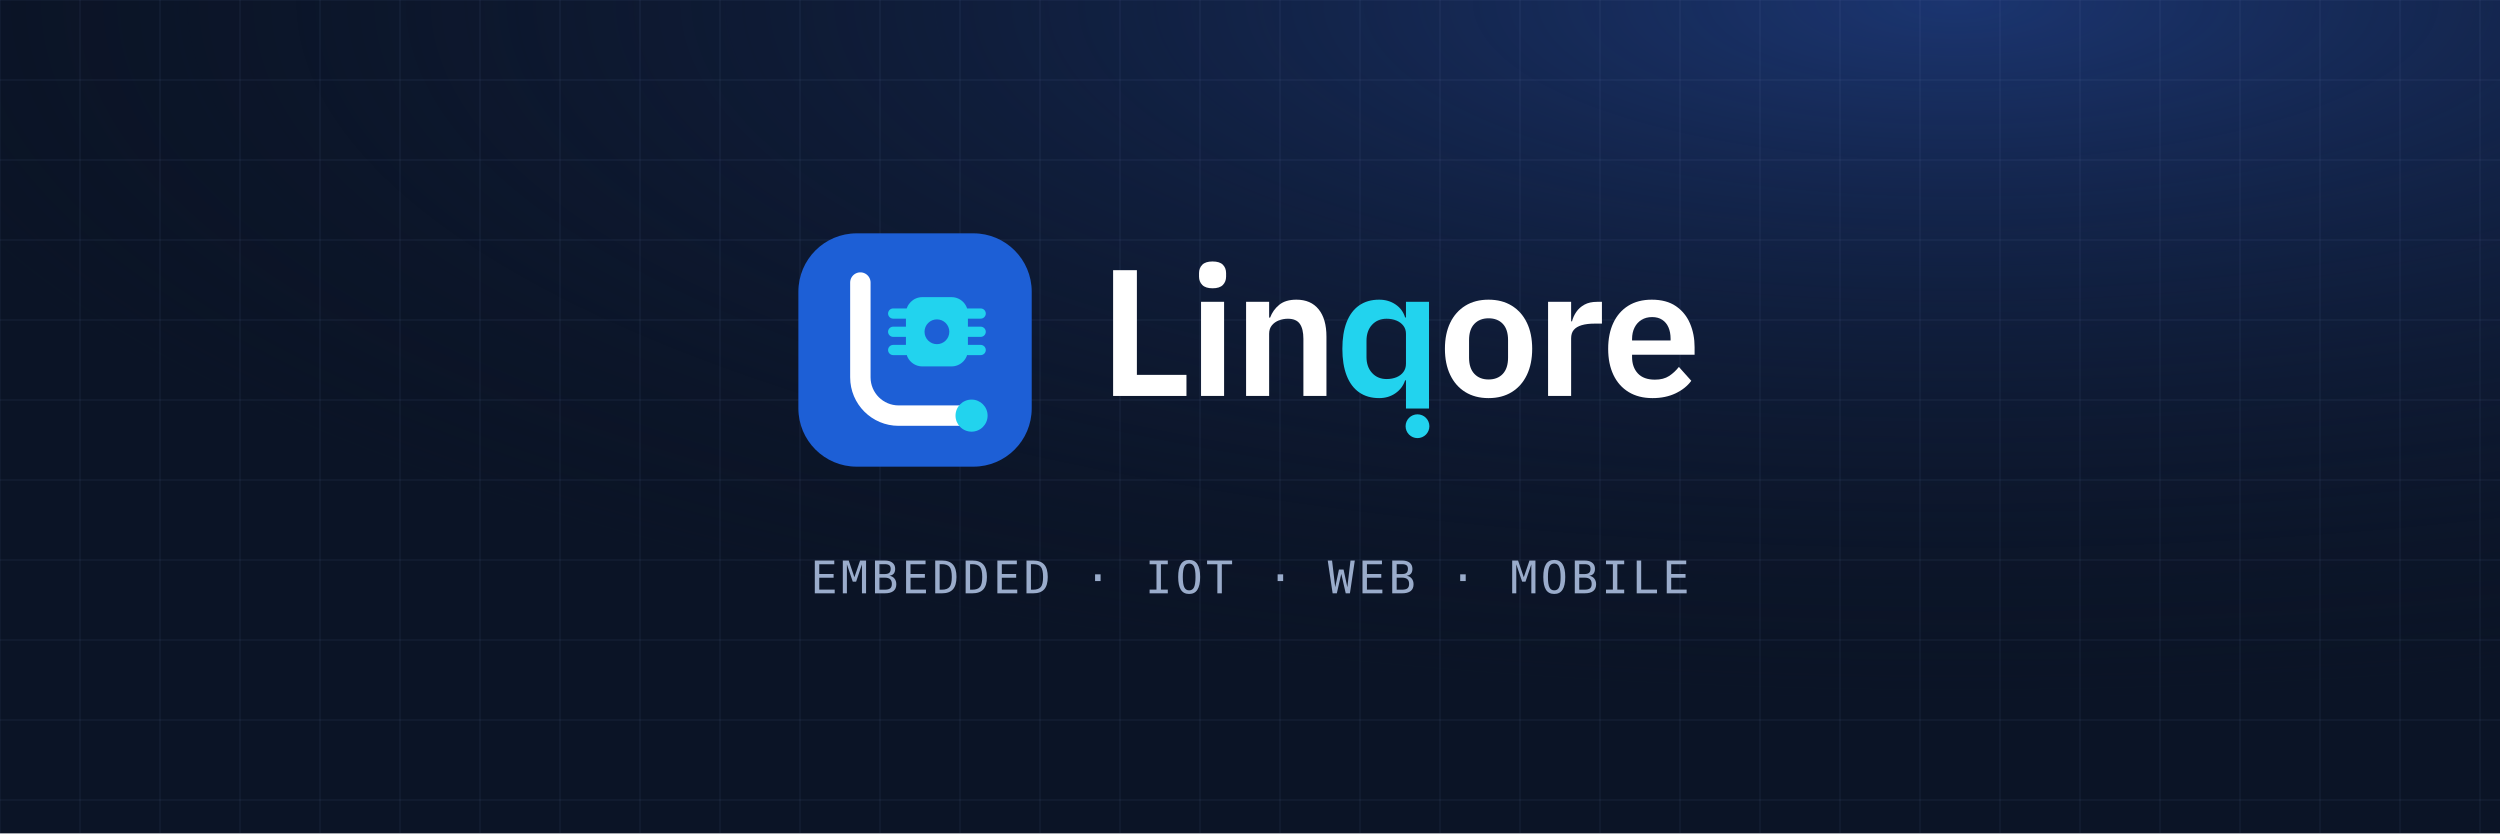
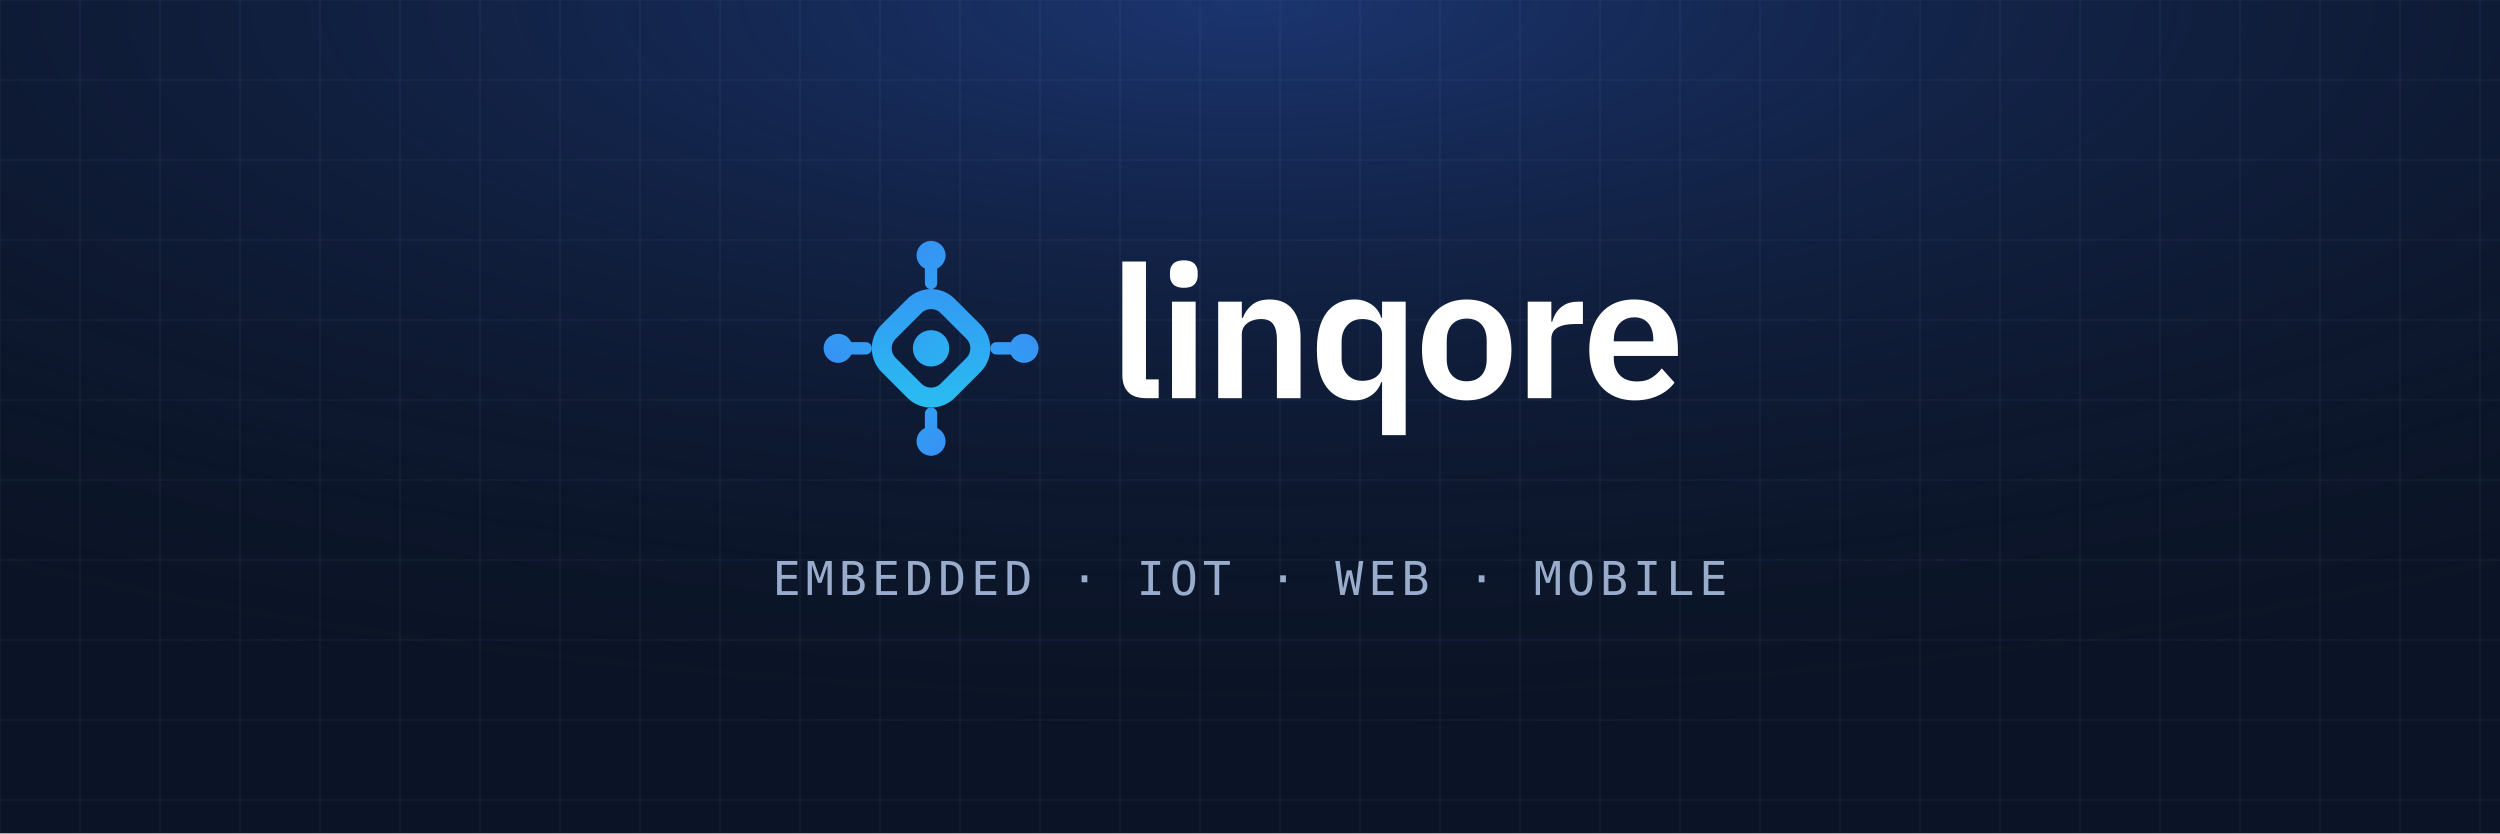
<svg xmlns="http://www.w3.org/2000/svg" viewBox="0 0 1500 500" width="1500" height="500">
  <defs>
-     <radialGradient id="gl" cx=".78" cy="0" r=".85">
+     <radialGradient id="gl" cx=".5" cy="0" r=".9">
      <stop offset="0" stop-color="#1B3570" />
      <stop offset="1" stop-color="#0B1426" stop-opacity="0" />
    </radialGradient>
  </defs>
  <rect width="1500" height="500" fill="#0B1426" />
  <rect width="1500" height="500" fill="url(#gl)" />
  <path d="M0 0V500" stroke="rgba(148,178,230,.06)" />
  <path d="M48 0V500" stroke="rgba(148,178,230,.06)" />
  <path d="M96 0V500" stroke="rgba(148,178,230,.06)" />
  <path d="M144 0V500" stroke="rgba(148,178,230,.06)" />
  <path d="M192 0V500" stroke="rgba(148,178,230,.06)" />
  <path d="M240 0V500" stroke="rgba(148,178,230,.06)" />
  <path d="M288 0V500" stroke="rgba(148,178,230,.06)" />
  <path d="M336 0V500" stroke="rgba(148,178,230,.06)" />
  <path d="M384 0V500" stroke="rgba(148,178,230,.06)" />
  <path d="M432 0V500" stroke="rgba(148,178,230,.06)" />
  <path d="M480 0V500" stroke="rgba(148,178,230,.06)" />
  <path d="M528 0V500" stroke="rgba(148,178,230,.06)" />
  <path d="M576 0V500" stroke="rgba(148,178,230,.06)" />
  <path d="M624 0V500" stroke="rgba(148,178,230,.06)" />
  <path d="M672 0V500" stroke="rgba(148,178,230,.06)" />
  <path d="M720 0V500" stroke="rgba(148,178,230,.06)" />
  <path d="M768 0V500" stroke="rgba(148,178,230,.06)" />
  <path d="M816 0V500" stroke="rgba(148,178,230,.06)" />
  <path d="M864 0V500" stroke="rgba(148,178,230,.06)" />
  <path d="M912 0V500" stroke="rgba(148,178,230,.06)" />
  <path d="M960 0V500" stroke="rgba(148,178,230,.06)" />
  <path d="M1008 0V500" stroke="rgba(148,178,230,.06)" />
  <path d="M1056 0V500" stroke="rgba(148,178,230,.06)" />
  <path d="M1104 0V500" stroke="rgba(148,178,230,.06)" />
  <path d="M1152 0V500" stroke="rgba(148,178,230,.06)" />
  <path d="M1200 0V500" stroke="rgba(148,178,230,.06)" />
  <path d="M1248 0V500" stroke="rgba(148,178,230,.06)" />
  <path d="M1296 0V500" stroke="rgba(148,178,230,.06)" />
  <path d="M1344 0V500" stroke="rgba(148,178,230,.06)" />
  <path d="M1392 0V500" stroke="rgba(148,178,230,.06)" />
  <path d="M1440 0V500" stroke="rgba(148,178,230,.06)" />
  <path d="M1488 0V500" stroke="rgba(148,178,230,.06)" />
  <path d="M0 0H1500" stroke="rgba(148,178,230,.06)" />
  <path d="M0 48H1500" stroke="rgba(148,178,230,.06)" />
  <path d="M0 96H1500" stroke="rgba(148,178,230,.06)" />
  <path d="M0 144H1500" stroke="rgba(148,178,230,.06)" />
  <path d="M0 192H1500" stroke="rgba(148,178,230,.06)" />
  <path d="M0 240H1500" stroke="rgba(148,178,230,.06)" />
  <path d="M0 288H1500" stroke="rgba(148,178,230,.06)" />
  <path d="M0 336H1500" stroke="rgba(148,178,230,.06)" />
  <path d="M0 384H1500" stroke="rgba(148,178,230,.06)" />
  <path d="M0 432H1500" stroke="rgba(148,178,230,.06)" />
  <path d="M0 480H1500" stroke="rgba(148,178,230,.06)" />
-   <g transform="translate(479.03 140.00) scale(2.1875)">
-     <rect width="64" height="64" rx="16" fill="#1D5FD6" />
-     <path d="M17 13.5v26a10.5 10.5 0 0 0 10.5 10.5H46" fill="none" stroke="#FFFFFF" stroke-width="5.6" stroke-linecap="round" />
-     <path d="M26 22h3.5M26 27h3.5M26 32h3.5M46.5 22h3.5M46.5 27h3.5M46.5 32h3.5" stroke="#22D3EE" stroke-width="2.8" stroke-linecap="round" />
-     <rect x="29.5" y="17.5" width="17" height="19" rx="4.5" fill="#22D3EE" />
-     <circle cx="38" cy="27" r="3.4" fill="#1D5FD6" />
-     <circle cx="47.5" cy="50" r="4.4" fill="#22D3EE" />
+   <g transform="translate(488.93 139.30) scale(2.1781)">
+     <defs>
+       <linearGradient id="lg15" gradientUnits="userSpaceOnUse" x1="6" y1="6" x2="58" y2="58">
+         <stop offset="0" stop-color="#3B82F6" />
+         <stop offset="1" stop-color="#22D3EE" />
+       </linearGradient>
+     </defs>
+     <rect x="20.5" y="20.5" width="23" height="23" rx="6.5" fill="none" stroke="url(#lg15)" stroke-width="5.5" transform="rotate(45 32 32)" />
+     <circle cx="32" cy="32" r="5" fill="url(#lg15)" />
+     <path d="M32 14V8.6" stroke="url(#lg15)" stroke-width="3.4" stroke-linecap="round" transform="rotate(0 32 32)" />
+     <circle cx="32" cy="6.4" r="4" fill="url(#lg15)" transform="rotate(0 32 32)" />
+     <path d="M32 14V8.6" stroke="url(#lg15)" stroke-width="3.4" stroke-linecap="round" transform="rotate(90 32 32)" />
+     <circle cx="32" cy="6.4" r="4" fill="url(#lg15)" transform="rotate(90 32 32)" />
+     <path d="M32 14V8.6" stroke="url(#lg15)" stroke-width="3.4" stroke-linecap="round" transform="rotate(180 32 32)" />
+     <circle cx="32" cy="6.4" r="4" fill="url(#lg15)" transform="rotate(180 32 32)" />
+     <path d="M32 14V8.6" stroke="url(#lg15)" stroke-width="3.4" stroke-linecap="round" transform="rotate(270 32 32)" />
+     <circle cx="32" cy="6.4" r="4" fill="url(#lg15)" transform="rotate(270 32 32)" />
  </g>
-   <g transform="translate(659.03 237.57) scale(0.10811)">
-     <path fill="#FFFFFF" d="M488.805 0.0H81.72V-698.0H213.661V-117.006H488.805Z" />
-     <path fill="#FFFFFF" d="M633.69 -597.519Q594.59 -597.519 576.597 -616.012Q558.605 -634.504 558.605 -662.26V-681.605Q558.605 -710.065 576.597 -728.205Q594.59 -746.345 633.69 -746.345Q673.086 -746.345 690.931 -728.205Q708.776 -710.065 708.776 -681.605V-662.26Q708.776 -634.504 690.931 -616.012Q673.086 -597.519 633.69 -597.519ZM569.72 0.0V-522.345H697.661V0.0Z" />
-     <path fill="#FFFFFF" d="M947.661 0.0H819.72V-522.345H947.661V-434.82H953.071Q968.546 -476.705 1003.398 -505.525Q1038.251 -534.345 1099.071 -534.345Q1179.071 -534.345 1222.398 -480.818Q1265.726 -427.29 1265.726 -329.59V0.0H1137.785V-317.0Q1137.785 -372.351 1117.802 -400.428Q1097.82 -428.504 1051.805 -428.504Q1025.571 -428.504 1001.796 -419.414Q978.021 -410.324 962.841 -391.749Q947.661 -373.173 947.661 -345.31Z" />
-     <clipPath id="qc10">
-       <rect x="-1000" y="-2000" width="5348" height="2070" />
-     </clipPath>
-     <path clip-path="url(#qc10)" fill="#22D3EE" d="M1707.08 200.0V-86.82H1702.375Q1687.835 -42.345 1648.925 -15.173Q1610.015 12.0 1558.425 12.0Q1493.015 12.0 1447.277 -19.942Q1401.54 -51.885 1377.802 -113.237Q1354.065 -174.59 1354.065 -261.525Q1354.065 -348.755 1377.802 -409.608Q1401.54 -470.46 1447.277 -502.403Q1493.015 -534.345 1558.425 -534.345Q1610.015 -534.345 1649.367 -507.673Q1688.72 -481.0 1702.375 -435.525H1707.08V-522.345H1835.021V200.0ZM1599.46 -93.841Q1630.115 -93.841 1654.475 -103.873Q1678.835 -113.906 1692.957 -133.176Q1707.08 -152.445 1707.08 -179.1V-345.015Q1707.08 -370.49 1692.957 -389.317Q1678.835 -408.144 1654.475 -418.324Q1630.115 -428.504 1599.46 -428.504Q1550.086 -428.504 1519.046 -395.17Q1488.006 -361.835 1488.006 -306.23V-216.115Q1488.006 -161.215 1519.046 -127.528Q1550.086 -93.841 1599.46 -93.841Z" />
-     <circle cx="1771" cy="168" r="66" fill="#22D3EE" />
-     <path fill="#FFFFFF" d="M2165.41 12.0Q2090.77 12.0 2036.507 -21.5Q1982.245 -55.0 1952.745 -116.558Q1923.245 -178.115 1923.245 -261.525Q1923.245 -345.64 1952.745 -406.493Q1982.245 -467.345 2036.507 -500.845Q2090.77 -534.345 2165.41 -534.345Q2240.05 -534.345 2294.313 -500.845Q2348.575 -467.345 2378.075 -406.493Q2407.575 -345.64 2407.575 -261.525Q2407.575 -178.115 2378.075 -116.558Q2348.575 -55.0 2294.313 -21.5Q2240.05 12.0 2165.41 12.0ZM2165.41 -91.431Q2215.605 -91.431 2244.619 -122.618Q2273.634 -153.805 2273.634 -212.54V-309.805Q2273.634 -369.245 2244.619 -400.08Q2215.605 -430.914 2165.41 -430.914Q2116.215 -430.914 2086.701 -400.08Q2057.186 -369.245 2057.186 -309.805V-212.54Q2057.186 -153.805 2086.701 -122.618Q2116.215 -91.431 2165.41 -91.431Z" />
-     <path fill="#FFFFFF" d="M2623.661 0.0H2495.72V-522.345H2623.661V-413.95H2628.661Q2635.546 -441.77 2652.431 -466.442Q2669.316 -491.115 2697.553 -506.73Q2725.791 -522.345 2767.086 -522.345H2794.561V-401.454H2754.611Q2711.611 -401.454 2682.373 -392.774Q2653.136 -384.094 2638.398 -366.504Q2623.661 -348.914 2623.661 -319.684Z" />
-     <path fill="#FFFFFF" d="M3075.345 12.0Q2998.295 12.0 2943.122 -21.5Q2887.95 -55.0 2858.597 -116.558Q2829.245 -178.115 2829.245 -261.525Q2829.245 -344.23 2857.892 -405.435Q2886.54 -466.64 2940.655 -500.493Q2994.77 -534.345 3071.115 -534.345Q3152.805 -534.345 3205.273 -498.32Q3257.74 -462.295 3283.33 -402.475Q3308.92 -342.655 3308.92 -271.065V-228.835H2961.891V-216.115Q2961.891 -159.69 2993.931 -125.061Q3025.971 -90.431 3088.805 -90.431Q3136.395 -90.431 3167.255 -110.611Q3198.115 -130.791 3221.64 -161.1L3290.625 -84.144Q3258.575 -40.605 3203.108 -14.302Q3147.64 12.0 3075.345 12.0ZM3073.23 -437.734Q3039.395 -437.734 3014.356 -422.317Q2989.316 -406.9 2975.603 -379.507Q2961.891 -352.115 2961.891 -315.575V-307.87H3175.684V-317.46Q3175.684 -353.59 3163.972 -380.54Q3152.26 -407.49 3129.367 -422.612Q3106.475 -437.734 3073.23 -437.734Z" />
+   <g transform="translate(665.23 238.90) scale(0.11081)">
+     <path fill="#FFFFFF" d="M270.611 0.0H202.431Q136.755 0.0 105.237 -33.018Q73.72 -66.035 73.72 -126.006V-740.0H201.661V-101.726H270.611Z" />
+     <path fill="#FFFFFF" d="M406.69 -597.519Q367.59 -597.519 349.597 -616.012Q331.605 -634.504 331.605 -662.26V-681.605Q331.605 -710.065 349.597 -728.205Q367.59 -746.345 406.69 -746.345Q446.086 -746.345 463.931 -728.205Q481.776 -710.065 481.776 -681.605V-662.26Q481.776 -634.504 463.931 -616.012Q446.086 -597.519 406.69 -597.519ZM342.72 0.0V-522.345H470.661V0.0Z" />
+     <path fill="#FFFFFF" d="M720.661 0.0H592.72V-522.345H720.661V-434.82H726.071Q741.546 -476.705 776.398 -505.525Q811.251 -534.345 872.071 -534.345Q952.071 -534.345 995.398 -480.818Q1038.726 -427.29 1038.726 -329.59V0.0H910.785V-317.0Q910.785 -372.351 890.802 -400.428Q870.82 -428.504 824.805 -428.504Q798.571 -428.504 774.796 -419.414Q751.021 -410.324 735.841 -391.749Q720.661 -373.173 720.661 -345.31Z" />
+     <path fill="#FFFFFF" d="M1480.08 200.0V-86.82H1475.375Q1460.835 -42.345 1421.925 -15.173Q1383.015 12.0 1331.425 12.0Q1266.015 12.0 1220.277 -19.942Q1174.54 -51.885 1150.802 -113.237Q1127.065 -174.59 1127.065 -261.525Q1127.065 -348.755 1150.802 -409.608Q1174.54 -470.46 1220.277 -502.403Q1266.015 -534.345 1331.425 -534.345Q1383.015 -534.345 1422.367 -507.673Q1461.72 -481.0 1475.375 -435.525H1480.08V-522.345H1608.021V200.0ZM1372.46 -93.841Q1403.115 -93.841 1427.475 -103.873Q1451.835 -113.906 1465.957 -133.176Q1480.08 -152.445 1480.08 -179.1V-345.015Q1480.08 -370.49 1465.957 -389.317Q1451.835 -408.144 1427.475 -418.324Q1403.115 -428.504 1372.46 -428.504Q1323.086 -428.504 1292.046 -395.17Q1261.006 -361.835 1261.006 -306.23V-216.115Q1261.006 -161.215 1292.046 -127.528Q1323.086 -93.841 1372.46 -93.841Z" />
+     <path fill="#FFFFFF" d="M1938.41 12.0Q1863.77 12.0 1809.507 -21.5Q1755.245 -55.0 1725.745 -116.558Q1696.245 -178.115 1696.245 -261.525Q1696.245 -345.64 1725.745 -406.493Q1755.245 -467.345 1809.507 -500.845Q1863.77 -534.345 1938.41 -534.345Q2013.05 -534.345 2067.313 -500.845Q2121.575 -467.345 2151.075 -406.493Q2180.575 -345.64 2180.575 -261.525Q2180.575 -178.115 2151.075 -116.558Q2121.575 -55.0 2067.313 -21.5Q2013.05 12.0 1938.41 12.0ZM1938.41 -91.431Q1988.605 -91.431 2017.619 -122.618Q2046.634 -153.805 2046.634 -212.54V-309.805Q2046.634 -369.245 2017.619 -400.08Q1988.605 -430.914 1938.41 -430.914Q1889.215 -430.914 1859.701 -400.08Q1830.186 -369.245 1830.186 -309.805V-212.54Q1830.186 -153.805 1859.701 -122.618Q1889.215 -91.431 1938.41 -91.431Z" />
+     <path fill="#FFFFFF" d="M2396.661 0.0H2268.72V-522.345H2396.661V-413.95H2401.661Q2408.546 -441.77 2425.431 -466.442Q2442.316 -491.115 2470.553 -506.73Q2498.791 -522.345 2540.086 -522.345H2567.561V-401.454H2527.611Q2484.611 -401.454 2455.373 -392.774Q2426.136 -384.094 2411.398 -366.504Q2396.661 -348.914 2396.661 -319.684Z" />
+     <path fill="#FFFFFF" d="M2848.345 12.0Q2771.295 12.0 2716.122 -21.5Q2660.95 -55.0 2631.597 -116.558Q2602.245 -178.115 2602.245 -261.525Q2602.245 -344.23 2630.892 -405.435Q2659.54 -466.64 2713.655 -500.493Q2767.77 -534.345 2844.115 -534.345Q2925.805 -534.345 2978.273 -498.32Q3030.74 -462.295 3056.33 -402.475Q3081.92 -342.655 3081.92 -271.065V-228.835H2734.891V-216.115Q2734.891 -159.69 2766.931 -125.061Q2798.971 -90.431 2861.805 -90.431Q2909.395 -90.431 2940.255 -110.611Q2971.115 -130.791 2994.64 -161.1L3063.625 -84.144Q3031.575 -40.605 2976.108 -14.302Q2920.64 12.0 2848.345 12.0ZM2846.23 -437.734Q2812.395 -437.734 2787.356 -422.317Q2762.316 -406.9 2748.603 -379.507Q2734.891 -352.115 2734.891 -315.575V-307.87H2948.684V-317.46Q2948.684 -353.59 2936.972 -380.54Q2925.26 -407.49 2902.367 -422.612Q2879.475 -437.734 2846.23 -437.734Z" />
  </g>
-   <text x="750.0" y="356" text-anchor="middle" fill="#9AACCB" font-family="IBM Plex Mono, monospace" font-size="27" letter-spacing="2">EMBEDDED · IOT · WEB · MOBILE</text>
+   <text x="750.0" y="357" text-anchor="middle" fill="#9AACCB" font-family="IBM Plex Mono, monospace" font-size="28" letter-spacing="3">EMBEDDED · IOT · WEB · MOBILE</text>
</svg>
